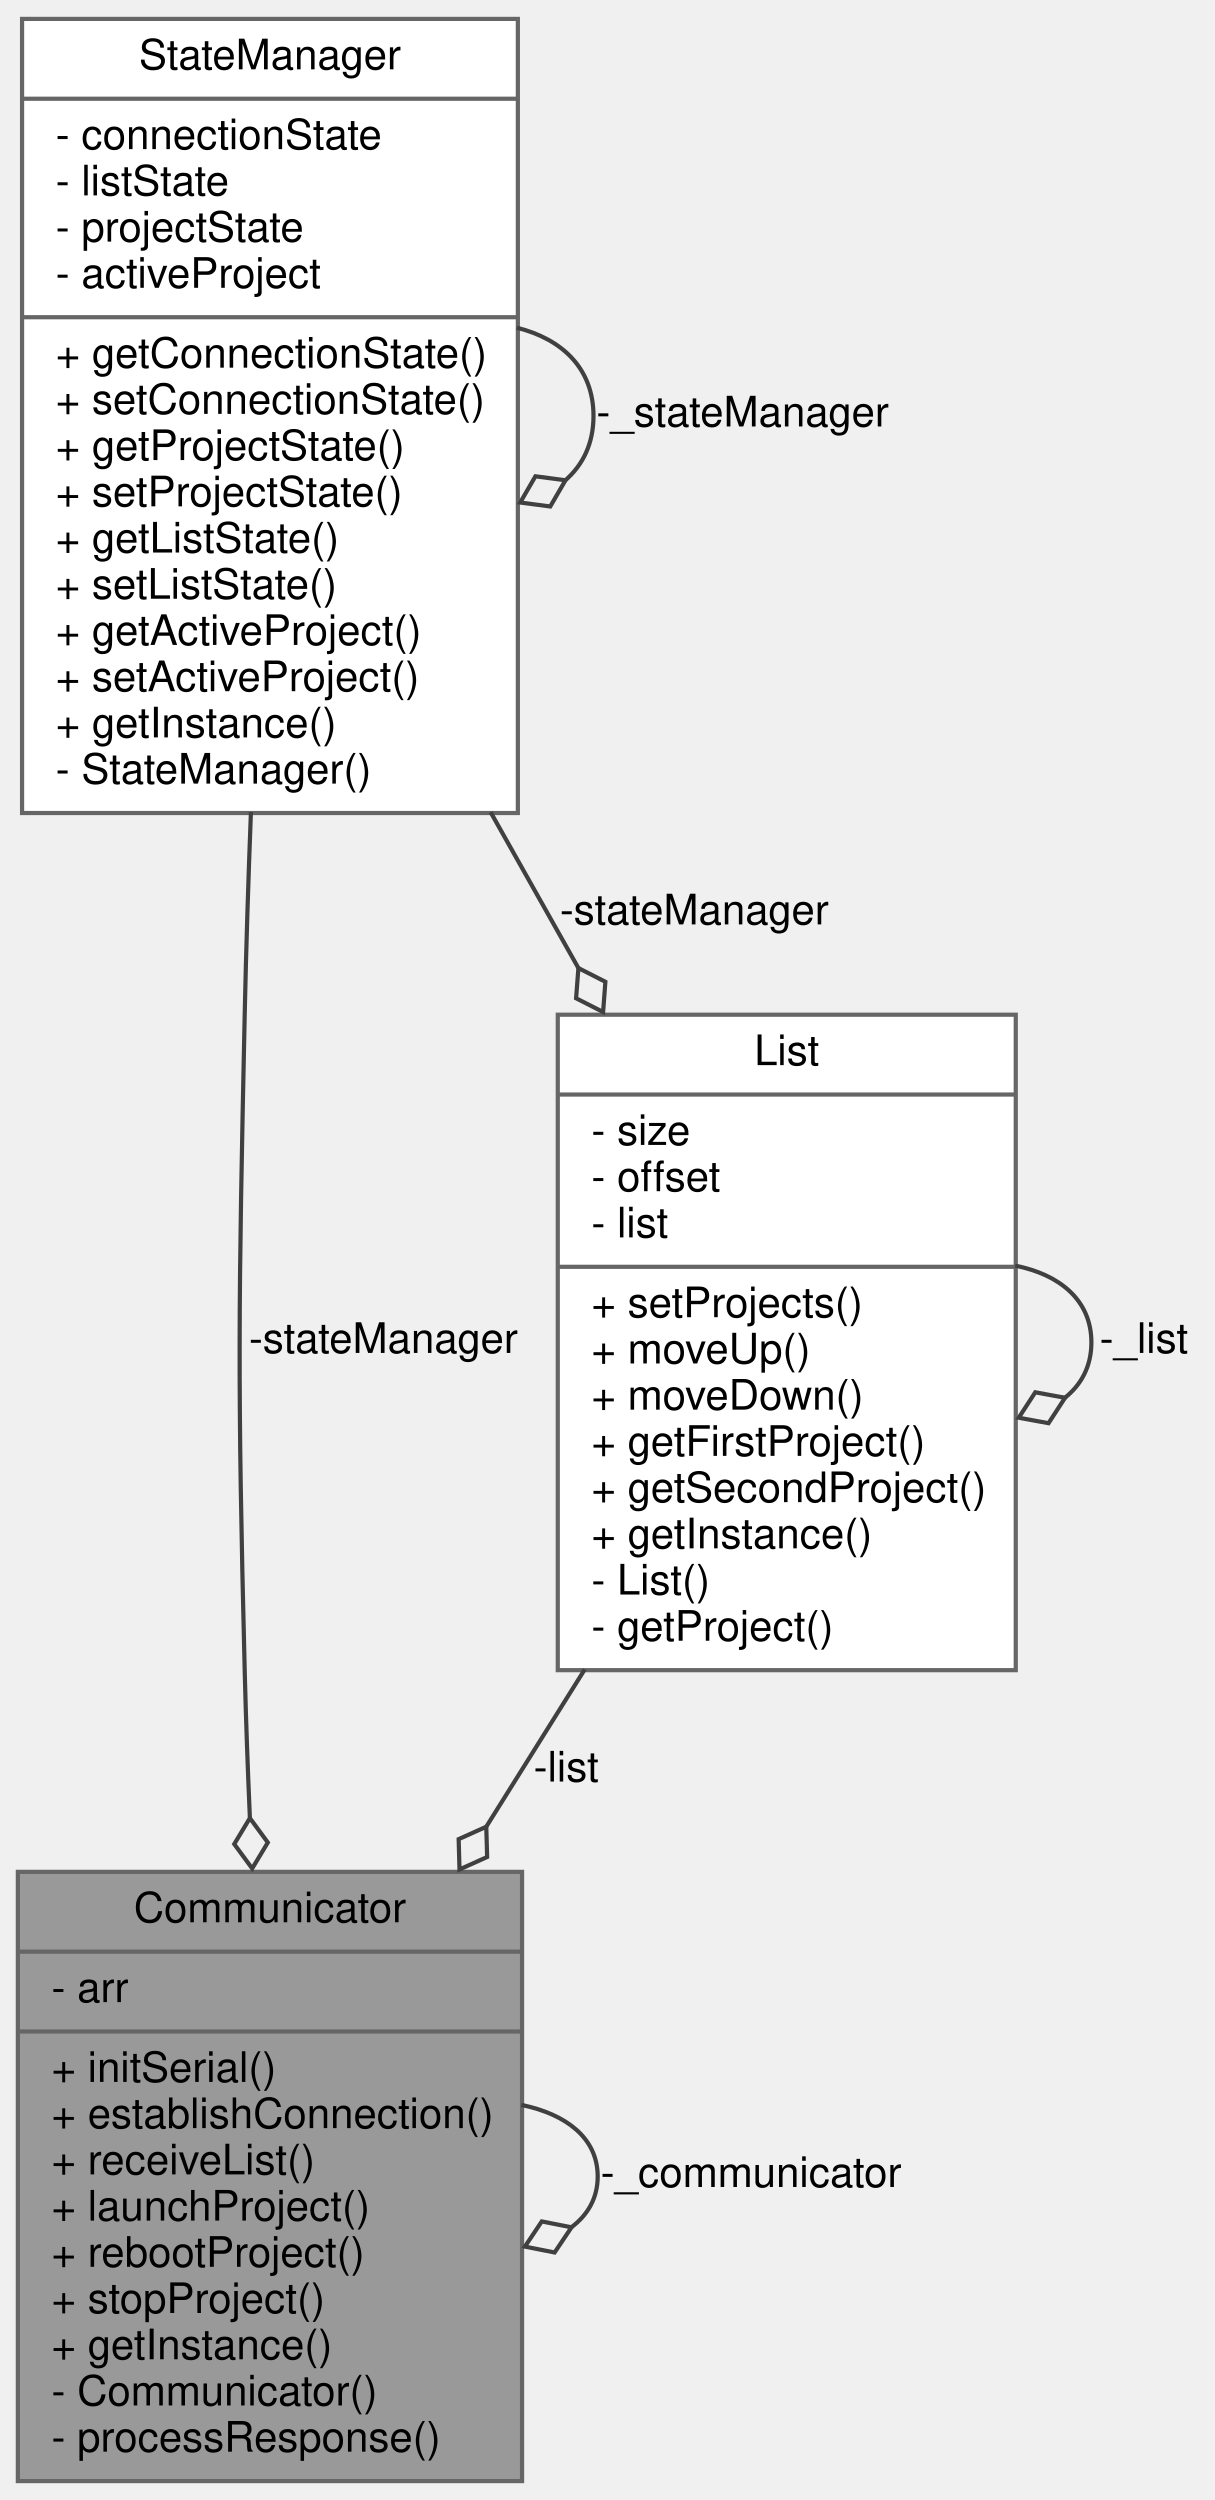
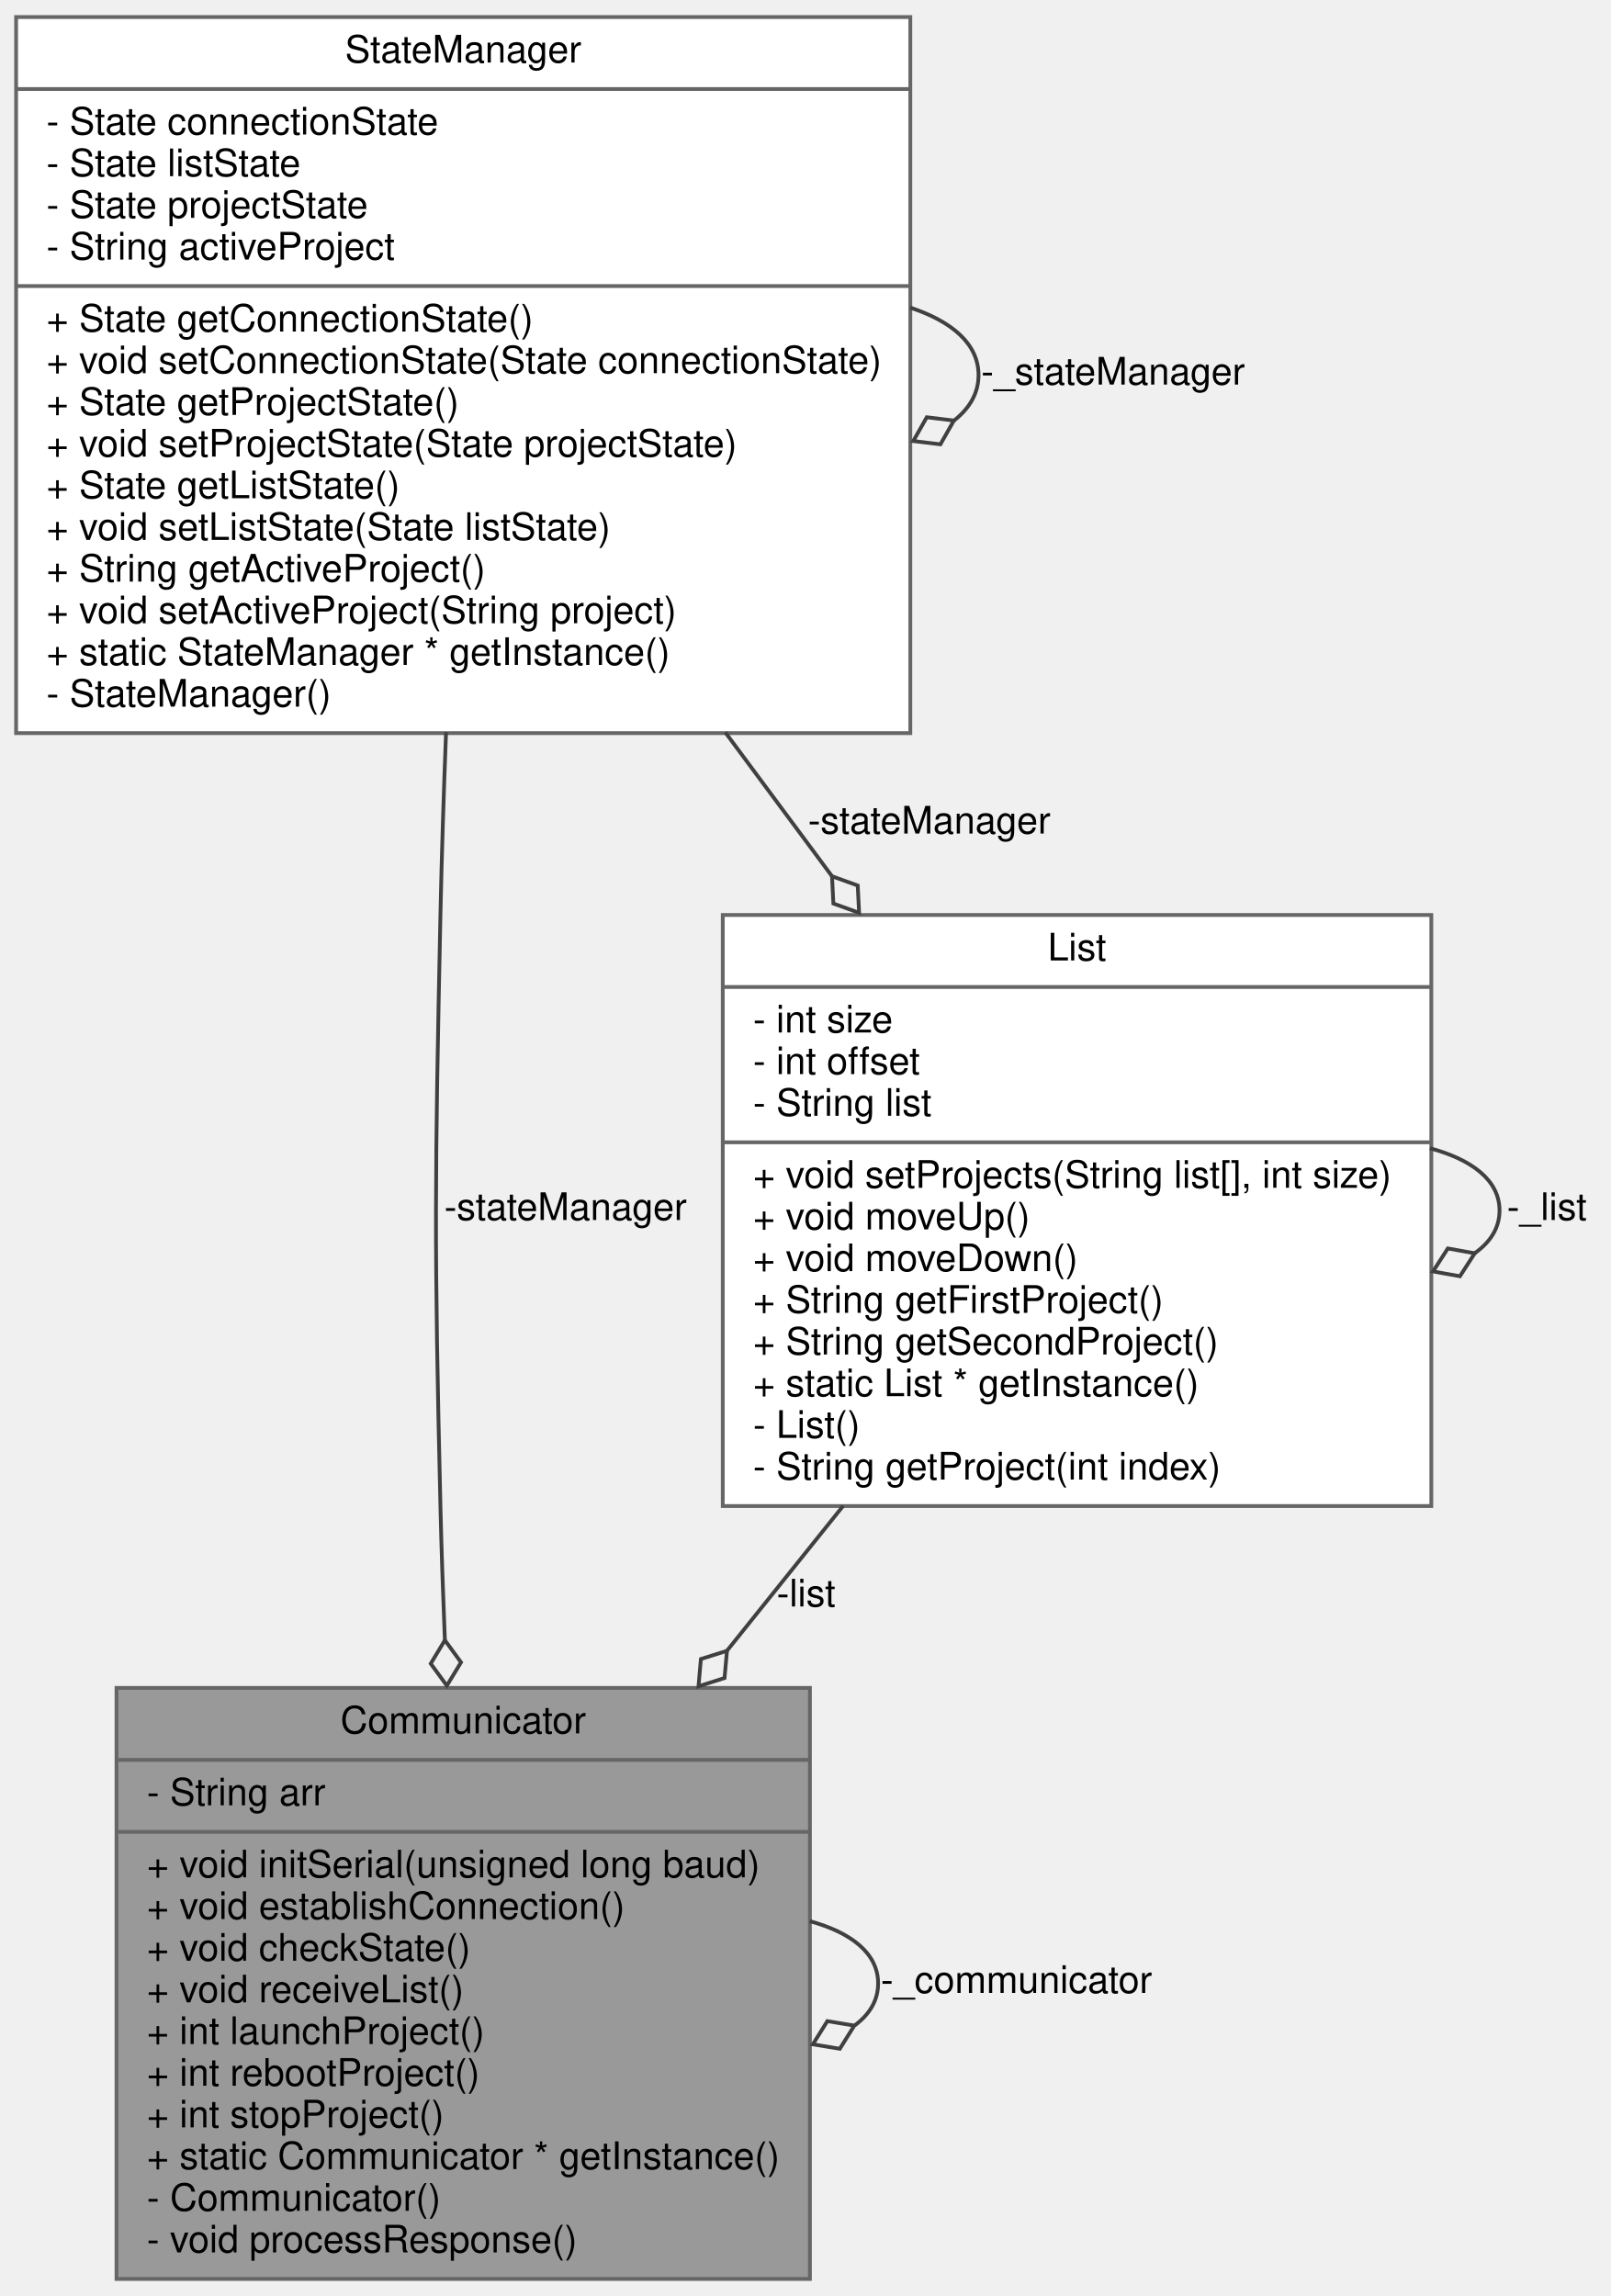
- <svg xmlns="http://www.w3.org/2000/svg" xmlns:xlink="http://www.w3.org/1999/xlink" width="289pt" height="595pt" viewBox="0.00 0.00 288.50 595.00">
-   <g id="graph0" class="graph" transform="scale(1 1) rotate(0) translate(4 591)">
+ <svg xmlns="http://www.w3.org/2000/svg" xmlns:xlink="http://www.w3.org/1999/xlink" width="425pt" height="606pt" viewBox="0.00 0.00 424.50 606.00">
+   <g id="graph0" class="graph" transform="scale(1 1) rotate(0) translate(4 602)">
    <g id="node1" class="node">
      <g id="a_node1">
        <a xlink:title=" ">
-           <polygon fill="#999999" stroke="#666666" points="0,-0.5 0,-145.5 120,-145.5 120,-0.5 0,-0.5" />
-           <text text-anchor="middle" x="60" y="-133.5" font-family="Helvetica,sans-Serif" font-size="10.00">Communicator</text>
-           <polyline fill="none" stroke="#666666" points="0,-126.5 120,-126.5" />
-           <text text-anchor="start" x="8" y="-114.5" font-family="Helvetica,sans-Serif" font-size="10.00">- arr</text>
-           <polyline fill="none" stroke="#666666" points="0,-107.5 120,-107.5" />
-           <text text-anchor="start" x="8" y="-95.5" font-family="Helvetica,sans-Serif" font-size="10.00">+ initSerial()</text>
-           <text text-anchor="start" x="8" y="-84.5" font-family="Helvetica,sans-Serif" font-size="10.00">+ establishConnection()</text>
-           <text text-anchor="start" x="8" y="-73.5" font-family="Helvetica,sans-Serif" font-size="10.00">+ receiveList()</text>
-           <text text-anchor="start" x="8" y="-62.5" font-family="Helvetica,sans-Serif" font-size="10.00">+ launchProject()</text>
-           <text text-anchor="start" x="8" y="-51.5" font-family="Helvetica,sans-Serif" font-size="10.00">+ rebootProject()</text>
-           <text text-anchor="start" x="8" y="-40.5" font-family="Helvetica,sans-Serif" font-size="10.00">+ stopProject()</text>
-           <text text-anchor="start" x="8" y="-29.5" font-family="Helvetica,sans-Serif" font-size="10.00">+ getInstance()</text>
-           <text text-anchor="start" x="8" y="-18.5" font-family="Helvetica,sans-Serif" font-size="10.00">- Communicator()</text>
-           <text text-anchor="start" x="8" y="-7.5" font-family="Helvetica,sans-Serif" font-size="10.00">- processResponse()</text>
+           <polygon fill="#999999" stroke="#666666" points="26.5,-0.5 26.5,-156.5 209.5,-156.5 209.5,-0.5 26.5,-0.5" />
+           <text text-anchor="middle" x="118" y="-144.5" font-family="Helvetica,sans-Serif" font-size="10.00">Communicator</text>
+           <polyline fill="none" stroke="#666666" points="26.5,-137.5 209.5,-137.5" />
+           <text text-anchor="start" x="34.5" y="-125.5" font-family="Helvetica,sans-Serif" font-size="10.00">- String arr</text>
+           <polyline fill="none" stroke="#666666" points="26.5,-118.5 209.5,-118.5" />
+           <text text-anchor="start" x="34.5" y="-106.5" font-family="Helvetica,sans-Serif" font-size="10.00">+ void initSerial(unsigned long baud)</text>
+           <text text-anchor="start" x="34.5" y="-95.5" font-family="Helvetica,sans-Serif" font-size="10.00">+ void establishConnection()</text>
+           <text text-anchor="start" x="34.5" y="-84.5" font-family="Helvetica,sans-Serif" font-size="10.00">+ void checkState()</text>
+           <text text-anchor="start" x="34.5" y="-73.5" font-family="Helvetica,sans-Serif" font-size="10.00">+ void receiveList()</text>
+           <text text-anchor="start" x="34.5" y="-62.5" font-family="Helvetica,sans-Serif" font-size="10.00">+ int launchProject()</text>
+           <text text-anchor="start" x="34.5" y="-51.5" font-family="Helvetica,sans-Serif" font-size="10.00">+ int rebootProject()</text>
+           <text text-anchor="start" x="34.5" y="-40.5" font-family="Helvetica,sans-Serif" font-size="10.00">+ int stopProject()</text>
+           <text text-anchor="start" x="34.5" y="-29.5" font-family="Helvetica,sans-Serif" font-size="10.00">+ static Communicator * getInstance()</text>
+           <text text-anchor="start" x="34.5" y="-18.5" font-family="Helvetica,sans-Serif" font-size="10.00">- Communicator()</text>
+           <text text-anchor="start" x="34.5" y="-7.5" font-family="Helvetica,sans-Serif" font-size="10.00">- void processResponse()</text>
        </a>
      </g>
    </g>
    <g id="edge1" class="edge">
-       <path fill="none" stroke="#404040" d="M119.85,-90.03C130.53,-87.82 138,-82.14 138,-73 138,-67.86 135.64,-63.81 131.67,-60.86" />
-       <polygon fill="none" stroke="#404040" points="131.77,-60.9 124.69,-62.3 120.68,-56.31 127.75,-54.91 131.77,-60.9" />
-       <text text-anchor="middle" x="174.5" y="-70.5" font-family="Helvetica,sans-Serif" font-size="10.00"> -_communicator</text>
+       <path fill="none" stroke="#404040" d="M209.45,-94.94C220.37,-91.95 227.5,-86.47 227.5,-78.5 227.5,-74.02 225.24,-70.32 221.33,-67.42" />
+       <polygon fill="none" stroke="#404040" points="221.22,-67.37 214.1,-68.55 210.28,-62.43 217.39,-61.25 221.22,-67.37" />
+       <text text-anchor="middle" x="264" y="-76" font-family="Helvetica,sans-Serif" font-size="10.00"> -_communicator</text>
    </g>
    <g id="node2" class="node">
      <g id="a_node2">
        <a xlink:href="classStateManager.html" target="_top" xlink:title=" ">
-           <polygon fill="white" stroke="#666666" points="1,-397.5 1,-586.5 119,-586.5 119,-397.5 1,-397.5" />
-           <text text-anchor="middle" x="60" y="-574.5" font-family="Helvetica,sans-Serif" font-size="10.00">StateManager</text>
-           <polyline fill="none" stroke="#666666" points="1,-567.5 119,-567.5" />
-           <text text-anchor="start" x="9" y="-555.5" font-family="Helvetica,sans-Serif" font-size="10.00">- connectionState</text>
-           <text text-anchor="start" x="9" y="-544.5" font-family="Helvetica,sans-Serif" font-size="10.00">- listState</text>
-           <text text-anchor="start" x="9" y="-533.5" font-family="Helvetica,sans-Serif" font-size="10.00">- projectState</text>
-           <text text-anchor="start" x="9" y="-522.5" font-family="Helvetica,sans-Serif" font-size="10.00">- activeProject</text>
-           <polyline fill="none" stroke="#666666" points="1,-515.5 119,-515.5" />
-           <text text-anchor="start" x="9" y="-503.5" font-family="Helvetica,sans-Serif" font-size="10.00">+ getConnectionState()</text>
-           <text text-anchor="start" x="9" y="-492.5" font-family="Helvetica,sans-Serif" font-size="10.00">+ setConnectionState()</text>
-           <text text-anchor="start" x="9" y="-481.5" font-family="Helvetica,sans-Serif" font-size="10.00">+ getProjectState()</text>
-           <text text-anchor="start" x="9" y="-470.5" font-family="Helvetica,sans-Serif" font-size="10.00">+ setProjectState()</text>
-           <text text-anchor="start" x="9" y="-459.5" font-family="Helvetica,sans-Serif" font-size="10.00">+ getListState()</text>
-           <text text-anchor="start" x="9" y="-448.5" font-family="Helvetica,sans-Serif" font-size="10.00">+ setListState()</text>
-           <text text-anchor="start" x="9" y="-437.5" font-family="Helvetica,sans-Serif" font-size="10.00">+ getActiveProject()</text>
-           <text text-anchor="start" x="9" y="-426.5" font-family="Helvetica,sans-Serif" font-size="10.00">+ setActiveProject()</text>
-           <text text-anchor="start" x="9" y="-415.5" font-family="Helvetica,sans-Serif" font-size="10.00">+ getInstance()</text>
-           <text text-anchor="start" x="9" y="-404.5" font-family="Helvetica,sans-Serif" font-size="10.00">- StateManager()</text>
+           <polygon fill="white" stroke="#666666" points="0,-408.5 0,-597.5 236,-597.5 236,-408.5 0,-408.5" />
+           <text text-anchor="middle" x="118" y="-585.5" font-family="Helvetica,sans-Serif" font-size="10.00">StateManager</text>
+           <polyline fill="none" stroke="#666666" points="0,-578.5 236,-578.5" />
+           <text text-anchor="start" x="8" y="-566.5" font-family="Helvetica,sans-Serif" font-size="10.00">- State connectionState</text>
+           <text text-anchor="start" x="8" y="-555.5" font-family="Helvetica,sans-Serif" font-size="10.00">- State listState</text>
+           <text text-anchor="start" x="8" y="-544.5" font-family="Helvetica,sans-Serif" font-size="10.00">- State projectState</text>
+           <text text-anchor="start" x="8" y="-533.5" font-family="Helvetica,sans-Serif" font-size="10.00">- String activeProject</text>
+           <polyline fill="none" stroke="#666666" points="0,-526.5 236,-526.5" />
+           <text text-anchor="start" x="8" y="-514.5" font-family="Helvetica,sans-Serif" font-size="10.00">+ State getConnectionState()</text>
+           <text text-anchor="start" x="8" y="-503.5" font-family="Helvetica,sans-Serif" font-size="10.00">+ void setConnectionState(State connectionState)</text>
+           <text text-anchor="start" x="8" y="-492.5" font-family="Helvetica,sans-Serif" font-size="10.00">+ State getProjectState()</text>
+           <text text-anchor="start" x="8" y="-481.5" font-family="Helvetica,sans-Serif" font-size="10.00">+ void setProjectState(State projectState)</text>
+           <text text-anchor="start" x="8" y="-470.5" font-family="Helvetica,sans-Serif" font-size="10.00">+ State getListState()</text>
+           <text text-anchor="start" x="8" y="-459.5" font-family="Helvetica,sans-Serif" font-size="10.00">+ void setListState(State listState)</text>
+           <text text-anchor="start" x="8" y="-448.5" font-family="Helvetica,sans-Serif" font-size="10.00">+ String getActiveProject()</text>
+           <text text-anchor="start" x="8" y="-437.5" font-family="Helvetica,sans-Serif" font-size="10.00">+ void setActiveProject(String project)</text>
+           <text text-anchor="start" x="8" y="-426.5" font-family="Helvetica,sans-Serif" font-size="10.00">+ static StateManager * getInstance()</text>
+           <text text-anchor="start" x="8" y="-415.5" font-family="Helvetica,sans-Serif" font-size="10.00">- StateManager()</text>
        </a>
      </g>
    </g>
    <g id="edge2" class="edge">
-       <path fill="none" stroke="#404040" d="M55.47,-397.73C54.86,-381.81 54.33,-365.43 54,-350 52.52,-280.24 52.24,-262.76 54,-193 54.28,-181.81 54.71,-170.03 55.22,-158.41" />
-       <polygon fill="none" stroke="#404040" points="55.22,-158.29 51.5,-152.11 55.77,-146.3 59.49,-152.48 55.22,-158.29" />
-       <text text-anchor="middle" x="87" y="-269" font-family="Helvetica,sans-Serif" font-size="10.00"> -stateManager</text>
+       <path fill="none" stroke="#404040" d="M113.47,-408.73C112.86,-392.81 112.33,-376.43 112,-361 110.52,-291.24 110.32,-273.76 112,-204 112.27,-192.64 112.69,-180.7 113.17,-168.9" />
+       <polygon fill="none" stroke="#404040" points="113.16,-169.08 109.43,-162.91 113.68,-157.09 117.42,-163.25 113.16,-169.08" />
+       <text text-anchor="middle" x="145" y="-280" font-family="Helvetica,sans-Serif" font-size="10.00"> -stateManager</text>
    </g>
    <g id="edge3" class="edge">
-       <path fill="none" stroke="#404040" d="M118.75,-513C129.48,-510.34 137,-503.34 137,-492 137,-485.44 134.49,-480.34 130.29,-476.68" />
-       <polygon fill="none" stroke="#404040" points="130.33,-476.7 123.18,-477.64 119.56,-471.4 126.71,-470.46 130.33,-476.7" />
-       <text text-anchor="middle" x="172.5" y="-489.5" font-family="Helvetica,sans-Serif" font-size="10.00"> -_stateManager</text>
+       <path fill="none" stroke="#404040" d="M235.98,-520.81C247.03,-517.15 254,-511.22 254,-503 254,-498.25 251.67,-494.26 247.57,-491.03" />
+       <polygon fill="none" stroke="#404040" points="247.5,-491 240.34,-491.87 236.78,-485.59 243.94,-484.73 247.5,-491" />
+       <text text-anchor="middle" x="289.5" y="-500.5" font-family="Helvetica,sans-Serif" font-size="10.00"> -_stateManager</text>
    </g>
    <g id="node3" class="node">
      <g id="a_node3">
        <a xlink:href="classList.html" target="_top" xlink:title=" ">
-           <polygon fill="white" stroke="#666666" points="128.5,-193.5 128.5,-349.5 237.5,-349.5 237.5,-193.5 128.5,-193.5" />
-           <text text-anchor="middle" x="183" y="-337.5" font-family="Helvetica,sans-Serif" font-size="10.00">List</text>
-           <polyline fill="none" stroke="#666666" points="128.5,-330.5 237.5,-330.5" />
-           <text text-anchor="start" x="136.5" y="-318.5" font-family="Helvetica,sans-Serif" font-size="10.00">- size</text>
-           <text text-anchor="start" x="136.5" y="-307.5" font-family="Helvetica,sans-Serif" font-size="10.00">- offset</text>
-           <text text-anchor="start" x="136.5" y="-296.5" font-family="Helvetica,sans-Serif" font-size="10.00">- list</text>
-           <polyline fill="none" stroke="#666666" points="128.5,-289.5 237.5,-289.5" />
-           <text text-anchor="start" x="136.5" y="-277.5" font-family="Helvetica,sans-Serif" font-size="10.00">+ setProjects()</text>
-           <text text-anchor="start" x="136.5" y="-266.5" font-family="Helvetica,sans-Serif" font-size="10.00">+ moveUp()</text>
-           <text text-anchor="start" x="136.5" y="-255.5" font-family="Helvetica,sans-Serif" font-size="10.00">+ moveDown()</text>
-           <text text-anchor="start" x="136.5" y="-244.5" font-family="Helvetica,sans-Serif" font-size="10.00">+ getFirstProject()</text>
-           <text text-anchor="start" x="136.5" y="-233.5" font-family="Helvetica,sans-Serif" font-size="10.00">+ getSecondProject()</text>
-           <text text-anchor="start" x="136.5" y="-222.5" font-family="Helvetica,sans-Serif" font-size="10.00">+ getInstance()</text>
-           <text text-anchor="start" x="136.5" y="-211.5" font-family="Helvetica,sans-Serif" font-size="10.00">- List()</text>
-           <text text-anchor="start" x="136.5" y="-200.5" font-family="Helvetica,sans-Serif" font-size="10.00">- getProject()</text>
+           <polygon fill="white" stroke="#666666" points="186.5,-204.5 186.5,-360.5 373.5,-360.5 373.5,-204.5 186.5,-204.5" />
+           <text text-anchor="middle" x="280" y="-348.5" font-family="Helvetica,sans-Serif" font-size="10.00">List</text>
+           <polyline fill="none" stroke="#666666" points="186.5,-341.5 373.5,-341.5" />
+           <text text-anchor="start" x="194.5" y="-329.5" font-family="Helvetica,sans-Serif" font-size="10.00">- int size</text>
+           <text text-anchor="start" x="194.5" y="-318.5" font-family="Helvetica,sans-Serif" font-size="10.00">- int offset</text>
+           <text text-anchor="start" x="194.5" y="-307.5" font-family="Helvetica,sans-Serif" font-size="10.00">- String list</text>
+           <polyline fill="none" stroke="#666666" points="186.5,-300.5 373.5,-300.5" />
+           <text text-anchor="start" x="194.5" y="-288.5" font-family="Helvetica,sans-Serif" font-size="10.00">+ void setProjects(String list[], int size)</text>
+           <text text-anchor="start" x="194.5" y="-277.5" font-family="Helvetica,sans-Serif" font-size="10.00">+ void moveUp()</text>
+           <text text-anchor="start" x="194.5" y="-266.5" font-family="Helvetica,sans-Serif" font-size="10.00">+ void moveDown()</text>
+           <text text-anchor="start" x="194.5" y="-255.5" font-family="Helvetica,sans-Serif" font-size="10.00">+ String getFirstProject()</text>
+           <text text-anchor="start" x="194.5" y="-244.5" font-family="Helvetica,sans-Serif" font-size="10.00">+ String getSecondProject()</text>
+           <text text-anchor="start" x="194.5" y="-233.5" font-family="Helvetica,sans-Serif" font-size="10.00">+ static List * getInstance()</text>
+           <text text-anchor="start" x="194.5" y="-222.5" font-family="Helvetica,sans-Serif" font-size="10.00">- List()</text>
+           <text text-anchor="start" x="194.5" y="-211.5" font-family="Helvetica,sans-Serif" font-size="10.00">- String getProject(int index)</text>
        </a>
      </g>
    </g>
    <g id="edge6" class="edge">
-       <path fill="none" stroke="#404040" d="M112.52,-397.7C119.47,-385.36 126.57,-372.74 133.47,-360.49" />
-       <polygon fill="none" stroke="#404040" points="133.41,-360.6 132.86,-353.41 139.29,-350.14 139.83,-357.33 133.41,-360.6" />
-       <text text-anchor="middle" x="161" y="-371" font-family="Helvetica,sans-Serif" font-size="10.00"> -stateManager</text>
+       <path fill="none" stroke="#404040" d="M187.17,-408.7C196.51,-396.11 206.06,-383.22 215.32,-370.74" />
+       <polygon fill="none" stroke="#404040" points="215.33,-370.72 215.69,-363.52 222.48,-361.08 222.12,-368.28 215.33,-370.72" />
+       <text text-anchor="middle" x="241" y="-382" font-family="Helvetica,sans-Serif" font-size="10.00"> -stateManager</text>
    </g>
    <g id="edge4" class="edge">
-       <path fill="none" stroke="#404040" d="M134.92,-193.68C127.2,-181.36 119.2,-168.57 111.41,-156.13" />
-       <polygon fill="none" stroke="#404040" points="111.48,-156.24 104.91,-153.28 105.11,-146.07 111.69,-149.04 111.48,-156.24" />
-       <text text-anchor="middle" x="130.5" y="-167" font-family="Helvetica,sans-Serif" font-size="10.00"> -list</text>
+       <path fill="none" stroke="#404040" d="M218.29,-204.56C208.27,-192.06 197.84,-179.05 187.64,-166.34" />
+       <polygon fill="none" stroke="#404040" points="187.61,-166.29 180.73,-164.12 180.1,-156.93 186.97,-159.11 187.61,-166.29" />
+       <text text-anchor="middle" x="208.5" y="-178" font-family="Helvetica,sans-Serif" font-size="10.00"> -list</text>
    </g>
    <g id="edge5" class="edge">
-       <path fill="none" stroke="#404040" d="M237.38,-289.77C247.98,-287.65 255.5,-281.56 255.5,-271.5 255.5,-265.84 253.12,-261.44 249.15,-258.29" />
-       <polygon fill="none" stroke="#404040" points="249.23,-258.33 242.14,-259.63 238.21,-253.58 245.3,-252.28 249.23,-258.33" />
-       <text text-anchor="middle" x="268" y="-269" font-family="Helvetica,sans-Serif" font-size="10.00"> -_list</text>
+       <path fill="none" stroke="#404040" d="M373.13,-298.94C384.24,-295.95 391.5,-290.47 391.5,-282.5 391.5,-277.89 389.07,-274.12 384.88,-271.18" />
+       <polygon fill="none" stroke="#404040" points="384.96,-271.21 377.86,-272.49 373.95,-266.42 381.05,-265.15 384.96,-271.21" />
+       <text text-anchor="middle" x="404" y="-280" font-family="Helvetica,sans-Serif" font-size="10.00"> -_list</text>
    </g>
  </g>
</svg>
